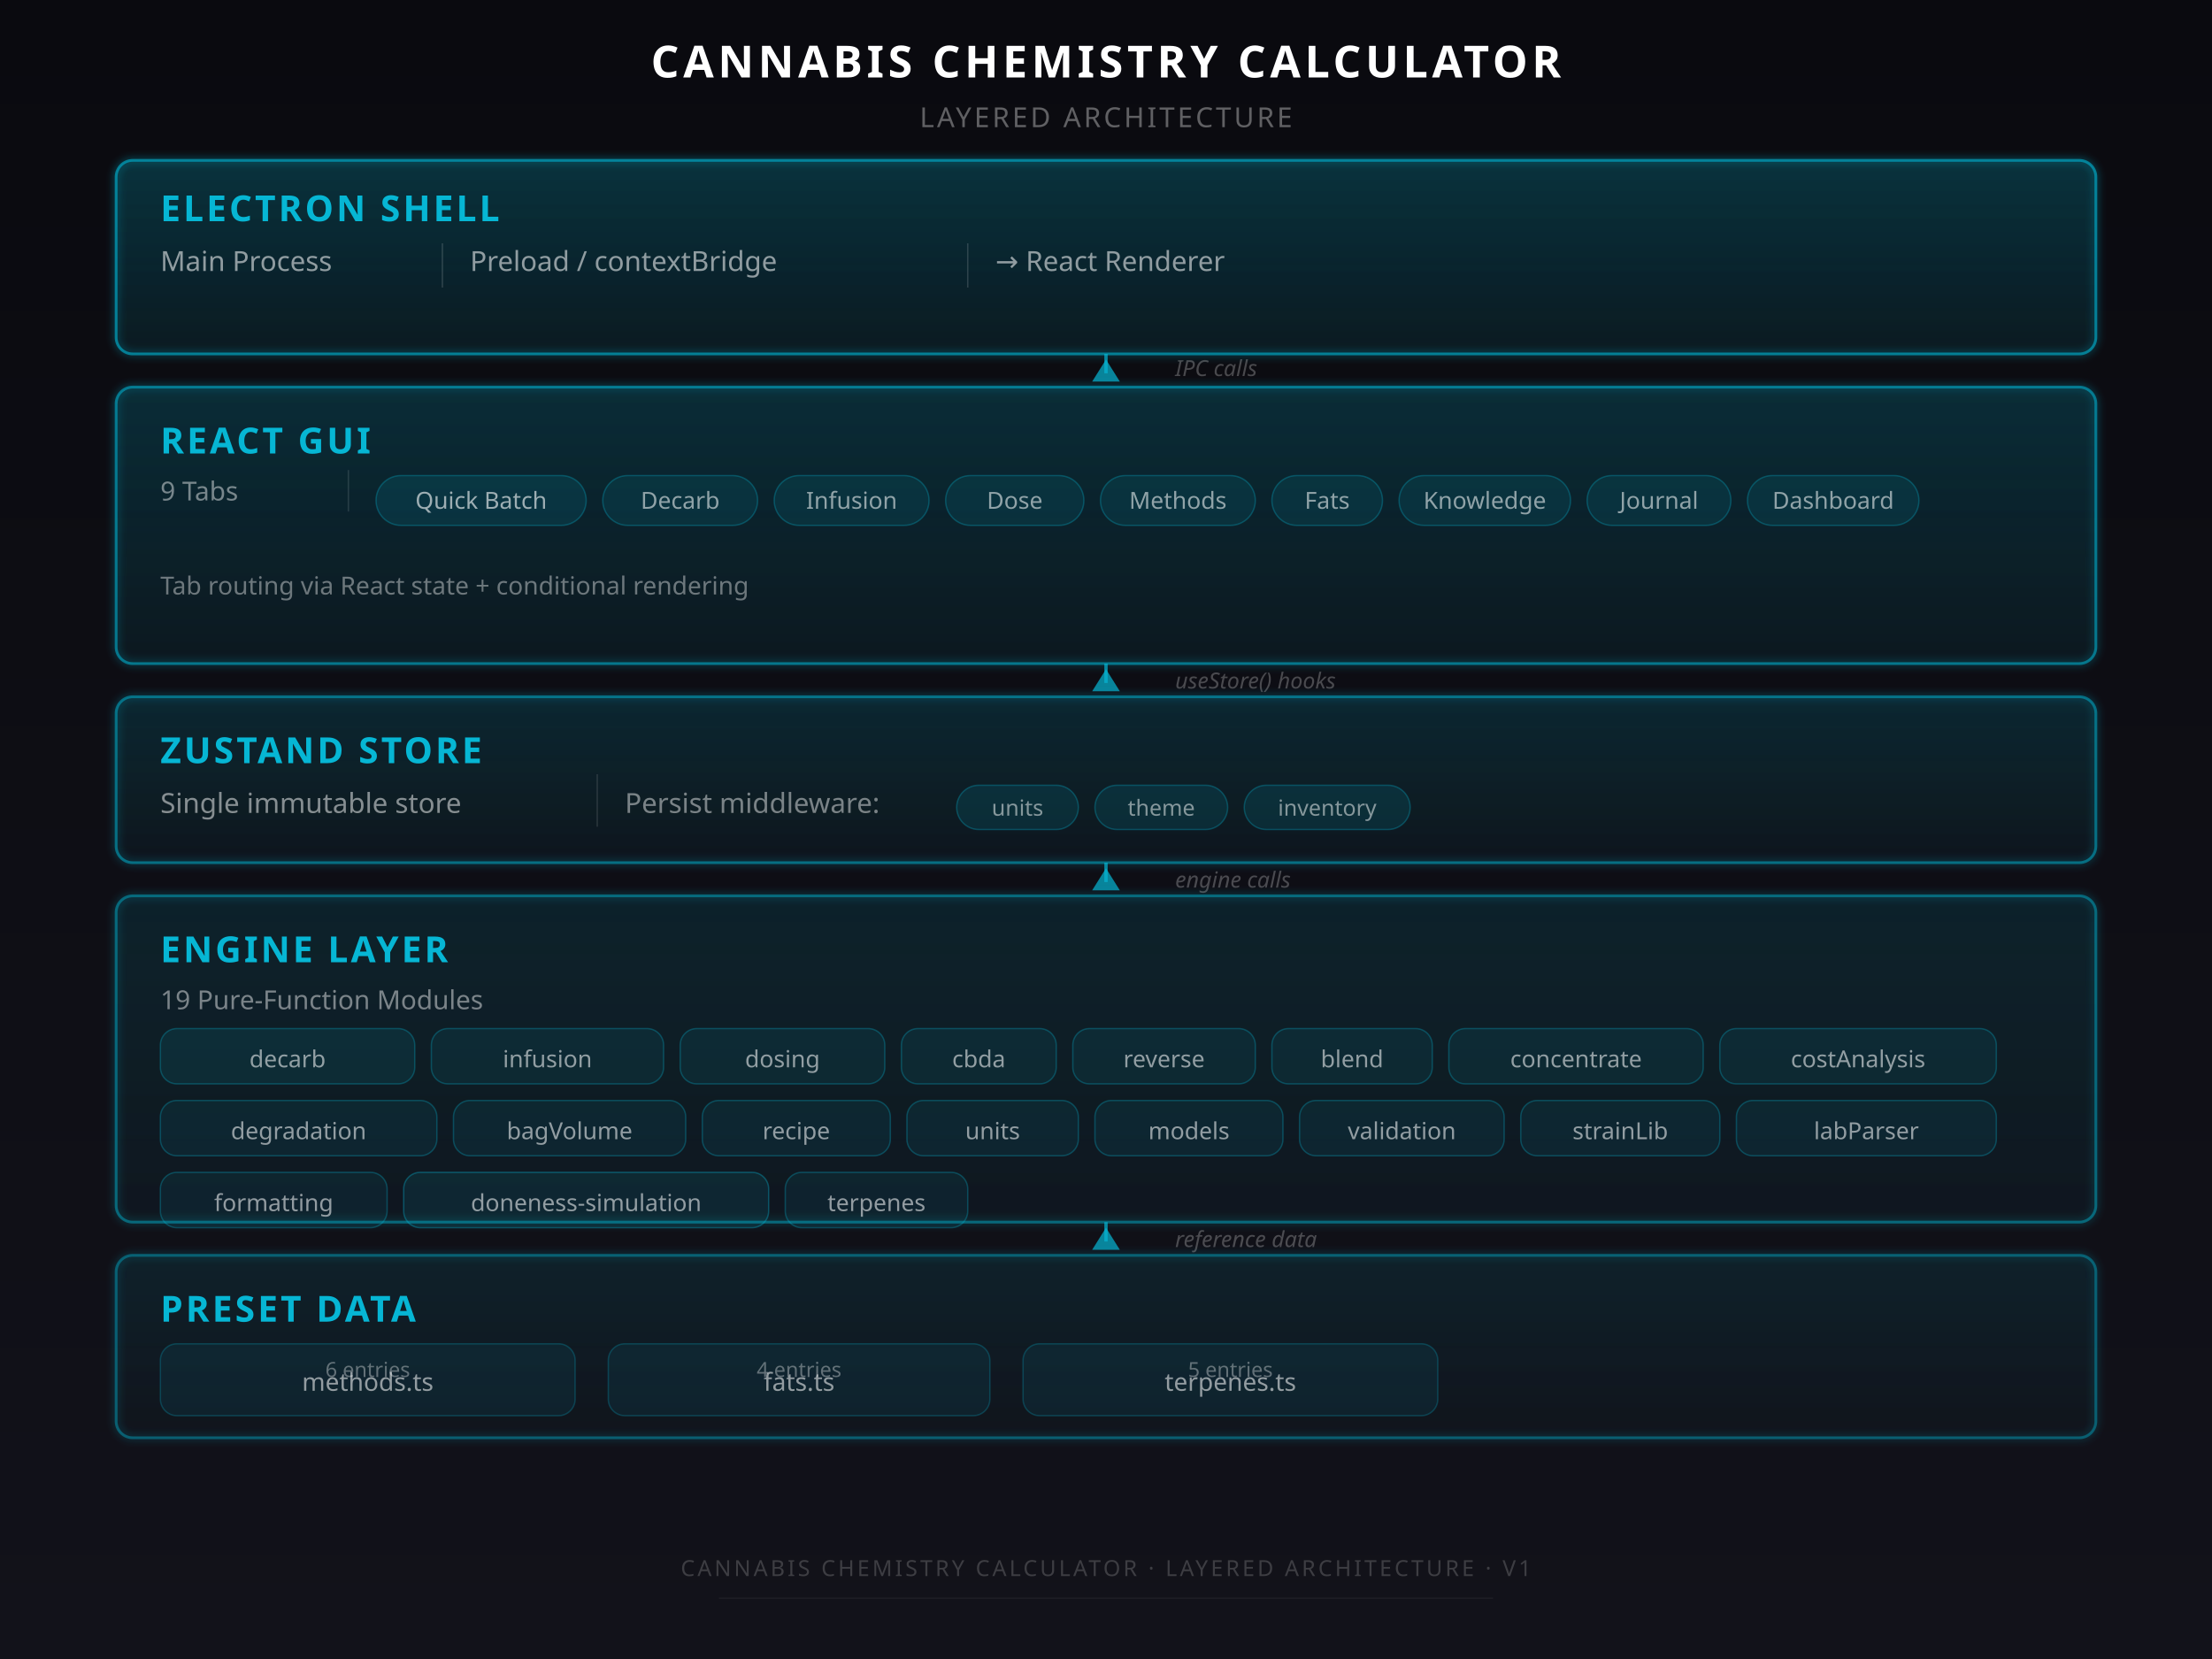
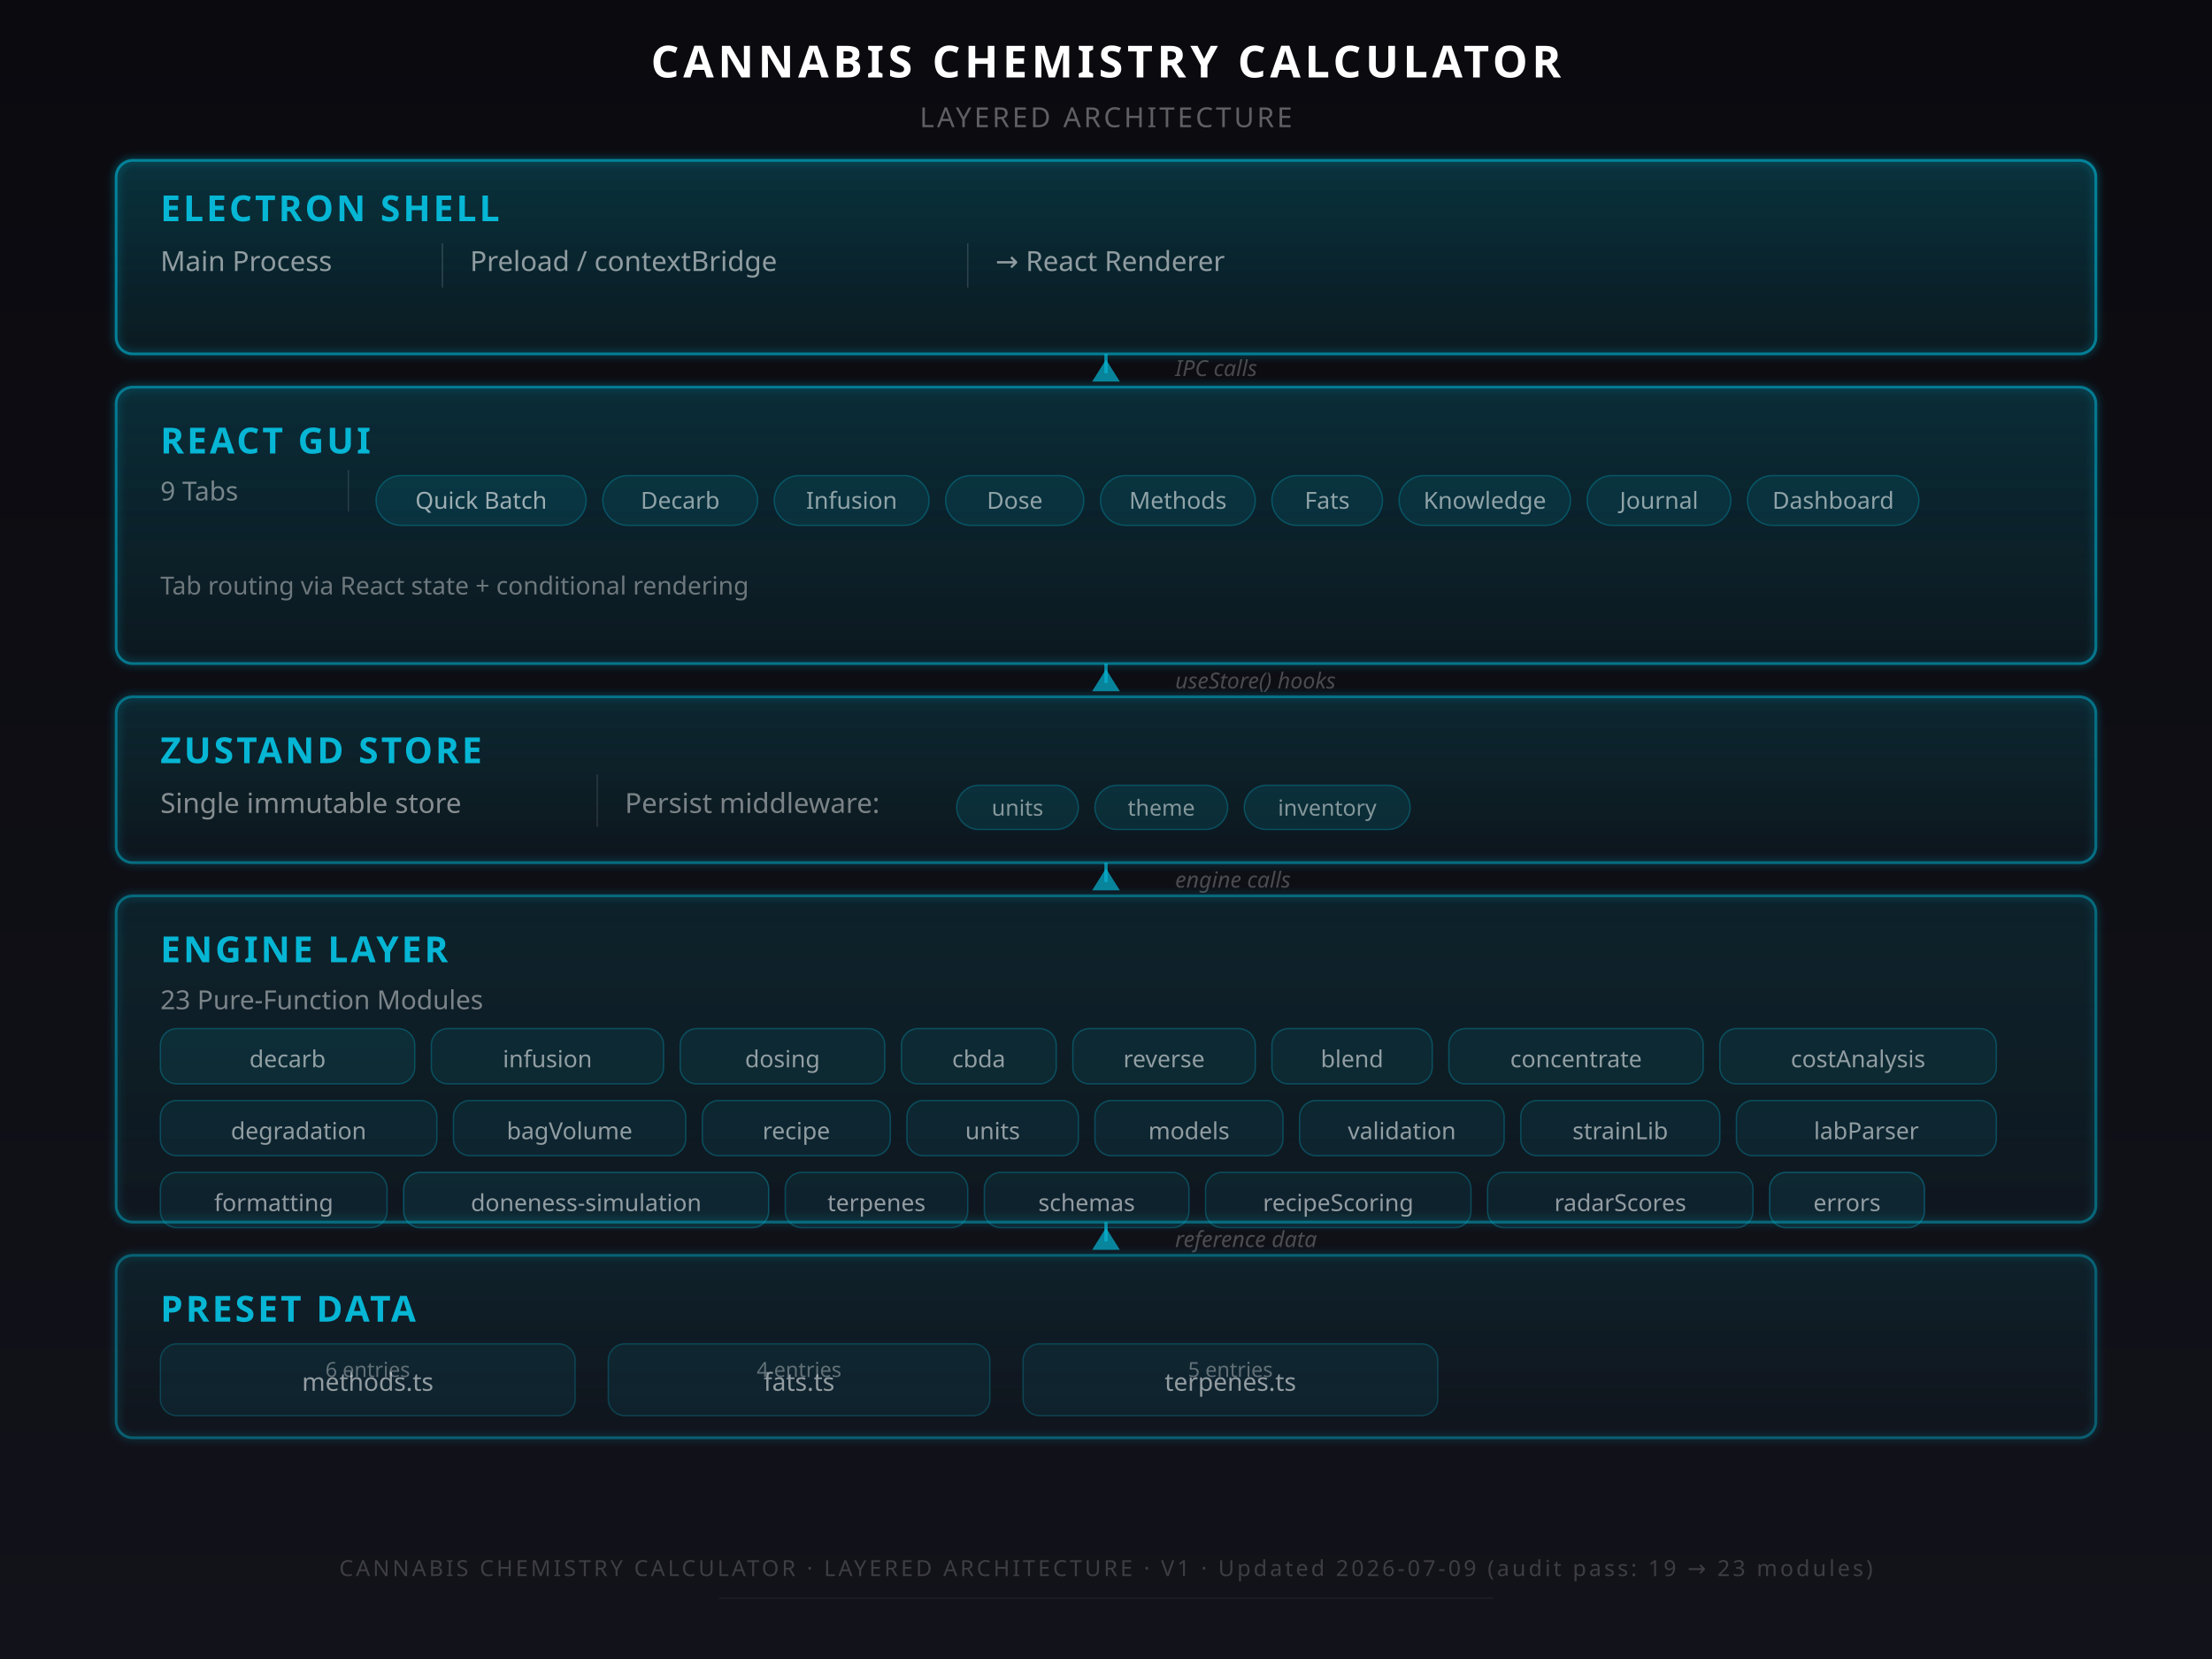
<svg xmlns="http://www.w3.org/2000/svg" viewBox="0 0 800 600" width="800" height="600">
  <defs>
    <linearGradient id="bg" x1="0" y1="0" x2="0" y2="1">
      <stop offset="0%" stop-color="#0a0a0f" />
      <stop offset="100%" stop-color="#12121a" />
    </linearGradient>
    <linearGradient id="panel1" x1="0" y1="0" x2="0" y2="1">
      <stop offset="0%" stop-color="rgba(6,182,212,0.12)" />
      <stop offset="100%" stop-color="rgba(6,182,212,0.04)" />
    </linearGradient>
    <linearGradient id="panel2" x1="0" y1="0" x2="0" y2="1">
      <stop offset="0%" stop-color="rgba(6,182,212,0.10)" />
      <stop offset="100%" stop-color="rgba(6,182,212,0.03)" />
    </linearGradient>
    <linearGradient id="panel3" x1="0" y1="0" x2="0" y2="1">
      <stop offset="0%" stop-color="rgba(6,182,212,0.08)" />
      <stop offset="100%" stop-color="rgba(6,182,212,0.02)" />
    </linearGradient>
    <linearGradient id="panel4" x1="0" y1="0" x2="0" y2="1">
      <stop offset="0%" stop-color="rgba(6,182,212,0.06)" />
      <stop offset="100%" stop-color="rgba(6,182,212,0.02)" />
    </linearGradient>
    <linearGradient id="panel5" x1="0" y1="0" x2="0" y2="1">
      <stop offset="0%" stop-color="rgba(6,182,212,0.05)" />
      <stop offset="100%" stop-color="rgba(6,182,212,0.01)" />
    </linearGradient>
    <linearGradient id="arrowGrad" x1="0" y1="0" x2="0" y2="1">
      <stop offset="0%" stop-color="#06b6d4" />
      <stop offset="100%" stop-color="#0891b2" />
    </linearGradient>
    <filter id="glow">
      <feGaussianBlur stdDeviation="2" result="blur" />
      <feMerge>
        <feMergeNode in="blur" />
        <feMergeNode in="SourceGraphic" />
      </feMerge>
    </filter>
    <filter id="boxGlow">
      <feGaussianBlur stdDeviation="1.5" result="blur" />
      <feMerge>
        <feMergeNode in="blur" />
        <feMergeNode in="SourceGraphic" />
      </feMerge>
    </filter>
  </defs>
  <rect width="800" height="600" fill="url(#bg)" />
  <text x="400" y="28" text-anchor="middle" fill="#ffffff" font-family="Segoe UI, system-ui, sans-serif" font-size="16" font-weight="600" letter-spacing="1.5">
    CANNABIS CHEMISTRY CALCULATOR
  </text>
  <text x="400" y="46" text-anchor="middle" fill="rgba(255,255,255,0.35)" font-family="Segoe UI, system-ui, sans-serif" font-size="10" letter-spacing="1">
    LAYERED ARCHITECTURE
  </text>
  <rect x="42" y="58" width="716" height="70" rx="6" fill="url(#panel1)" stroke="#06b6d4" stroke-width="1" stroke-opacity="0.6" filter="url(#boxGlow)" />
  <text x="58" y="80" fill="#06b6d4" font-family="Segoe UI, system-ui, sans-serif" font-size="13" font-weight="700" letter-spacing="1">ELECTRON SHELL</text>
  <text x="58" y="98" fill="rgba(255,255,255,0.55)" font-family="Segoe UI, system-ui, sans-serif" font-size="10">Main Process</text>
  <line x1="160" y1="88" x2="160" y2="104" stroke="rgba(255,255,255,0.15)" stroke-width="0.5" />
  <text x="170" y="98" fill="rgba(255,255,255,0.55)" font-family="Segoe UI, system-ui, sans-serif" font-size="10">Preload / contextBridge</text>
  <line x1="350" y1="88" x2="350" y2="104" stroke="rgba(255,255,255,0.15)" stroke-width="0.5" />
  <text x="360" y="98" fill="rgba(255,255,255,0.55)" font-family="Segoe UI, system-ui, sans-serif" font-size="10">→ React Renderer</text>
  <polygon points="400,130 395,138 405,138" fill="#06b6d4" opacity="0.7" />
  <line x1="400" y1="128" x2="400" y2="135" stroke="#06b6d4" stroke-width="1.2" opacity="0.7" />
  <rect x="42" y="140" width="716" height="100" rx="6" fill="url(#panel2)" stroke="#06b6d4" stroke-width="1" stroke-opacity="0.55" filter="url(#boxGlow)" />
  <text x="58" y="164" fill="#06b6d4" font-family="Segoe UI, system-ui, sans-serif" font-size="13" font-weight="700" letter-spacing="1">REACT GUI</text>
  <text x="58" y="181" fill="rgba(255,255,255,0.45)" font-family="Segoe UI, system-ui, sans-serif" font-size="9.5">9 Tabs</text>
  <line x1="126" y1="170" x2="126" y2="185" stroke="rgba(255,255,255,0.12)" stroke-width="0.5" />
  <rect x="136" y="172" width="76" height="18" rx="9" fill="rgba(6,182,212,0.12)" stroke="#06b6d4" stroke-width="0.5" stroke-opacity="0.3" />
  <text x="174" y="184" text-anchor="middle" fill="rgba(255,255,255,0.6)" font-family="Segoe UI, system-ui, sans-serif" font-size="8.5">Quick Batch</text>
  <rect x="218" y="172" width="56" height="18" rx="9" fill="rgba(6,182,212,0.10)" stroke="#06b6d4" stroke-width="0.5" stroke-opacity="0.3" />
  <text x="246" y="184" text-anchor="middle" fill="rgba(255,255,255,0.55)" font-family="Segoe UI, system-ui, sans-serif" font-size="8.5">Decarb</text>
  <rect x="280" y="172" width="56" height="18" rx="9" fill="rgba(6,182,212,0.10)" stroke="#06b6d4" stroke-width="0.5" stroke-opacity="0.3" />
  <text x="308" y="184" text-anchor="middle" fill="rgba(255,255,255,0.55)" font-family="Segoe UI, system-ui, sans-serif" font-size="8.5">Infusion</text>
  <rect x="342" y="172" width="50" height="18" rx="9" fill="rgba(6,182,212,0.10)" stroke="#06b6d4" stroke-width="0.5" stroke-opacity="0.3" />
  <text x="367" y="184" text-anchor="middle" fill="rgba(255,255,255,0.55)" font-family="Segoe UI, system-ui, sans-serif" font-size="8.5">Dose</text>
  <rect x="398" y="172" width="56" height="18" rx="9" fill="rgba(6,182,212,0.10)" stroke="#06b6d4" stroke-width="0.5" stroke-opacity="0.3" />
  <text x="426" y="184" text-anchor="middle" fill="rgba(255,255,255,0.55)" font-family="Segoe UI, system-ui, sans-serif" font-size="8.5">Methods</text>
  <rect x="460" y="172" width="40" height="18" rx="9" fill="rgba(6,182,212,0.10)" stroke="#06b6d4" stroke-width="0.5" stroke-opacity="0.3" />
  <text x="480" y="184" text-anchor="middle" fill="rgba(255,255,255,0.55)" font-family="Segoe UI, system-ui, sans-serif" font-size="8.5">Fats</text>
  <rect x="506" y="172" width="62" height="18" rx="9" fill="rgba(6,182,212,0.10)" stroke="#06b6d4" stroke-width="0.5" stroke-opacity="0.3" />
  <text x="537" y="184" text-anchor="middle" fill="rgba(255,255,255,0.55)" font-family="Segoe UI, system-ui, sans-serif" font-size="8.5">Knowledge</text>
  <rect x="574" y="172" width="52" height="18" rx="9" fill="rgba(6,182,212,0.10)" stroke="#06b6d4" stroke-width="0.5" stroke-opacity="0.3" />
  <text x="600" y="184" text-anchor="middle" fill="rgba(255,255,255,0.55)" font-family="Segoe UI, system-ui, sans-serif" font-size="8.5">Journal</text>
  <rect x="632" y="172" width="62" height="18" rx="9" fill="rgba(6,182,212,0.10)" stroke="#06b6d4" stroke-width="0.5" stroke-opacity="0.3" />
  <text x="663" y="184" text-anchor="middle" fill="rgba(255,255,255,0.55)" font-family="Segoe UI, system-ui, sans-serif" font-size="8.5">Dashboard</text>
  <text x="58" y="215" fill="rgba(255,255,255,0.40)" font-family="Segoe UI, system-ui, sans-serif" font-size="9">Tab routing via React state + conditional rendering</text>
  <polygon points="400,242 395,250 405,250" fill="#06b6d4" opacity="0.7" />
  <line x1="400" y1="240" x2="400" y2="247" stroke="#06b6d4" stroke-width="1.2" opacity="0.7" />
  <rect x="42" y="252" width="716" height="60" rx="6" fill="url(#panel3)" stroke="#06b6d4" stroke-width="1" stroke-opacity="0.50" filter="url(#boxGlow)" />
  <text x="58" y="276" fill="#06b6d4" font-family="Segoe UI, system-ui, sans-serif" font-size="13" font-weight="700" letter-spacing="1">ZUSTAND STORE</text>
  <text x="58" y="294" fill="rgba(255,255,255,0.50)" font-family="Segoe UI, system-ui, sans-serif" font-size="10">Single immutable store</text>
  <line x1="216" y1="280" x2="216" y2="299" stroke="rgba(255,255,255,0.12)" stroke-width="0.5" />
  <text x="226" y="294" fill="rgba(255,255,255,0.45)" font-family="Segoe UI, system-ui, sans-serif" font-size="10">Persist middleware:</text>
  <rect x="346" y="284" width="44" height="16" rx="8" fill="rgba(6,182,212,0.12)" stroke="#06b6d4" stroke-width="0.5" stroke-opacity="0.3" />
  <text x="368" y="295" text-anchor="middle" fill="rgba(255,255,255,0.50)" font-family="Segoe UI, system-ui, sans-serif" font-size="8">units</text>
  <rect x="396" y="284" width="48" height="16" rx="8" fill="rgba(6,182,212,0.12)" stroke="#06b6d4" stroke-width="0.5" stroke-opacity="0.3" />
  <text x="420" y="295" text-anchor="middle" fill="rgba(255,255,255,0.50)" font-family="Segoe UI, system-ui, sans-serif" font-size="8">theme</text>
  <rect x="450" y="284" width="60" height="16" rx="8" fill="rgba(6,182,212,0.12)" stroke="#06b6d4" stroke-width="0.5" stroke-opacity="0.3" />
  <text x="480" y="295" text-anchor="middle" fill="rgba(255,255,255,0.50)" font-family="Segoe UI, system-ui, sans-serif" font-size="8">inventory</text>
  <polygon points="400,314 395,322 405,322" fill="#06b6d4" opacity="0.7" />
  <line x1="400" y1="312" x2="400" y2="319" stroke="#06b6d4" stroke-width="1.2" opacity="0.7" />
  <rect x="42" y="324" width="716" height="118" rx="6" fill="url(#panel4)" stroke="#06b6d4" stroke-width="1" stroke-opacity="0.45" filter="url(#boxGlow)" />
  <text x="58" y="348" fill="#06b6d4" font-family="Segoe UI, system-ui, sans-serif" font-size="13" font-weight="700" letter-spacing="1">ENGINE LAYER</text>
-   <text x="58" y="365" fill="rgba(255,255,255,0.45)" font-family="Segoe UI, system-ui, sans-serif" font-size="9.5">19 Pure-Function Modules</text>
+   <text x="58" y="365" fill="rgba(255,255,255,0.45)" font-family="Segoe UI, system-ui, sans-serif" font-size="9.5">23 Pure-Function Modules</text>
  <rect x="58" y="372" width="92" height="20" rx="6" fill="rgba(6,182,212,0.10)" stroke="#06b6d4" stroke-width="0.5" stroke-opacity="0.3" />
  <text x="104" y="386" text-anchor="middle" fill="rgba(255,255,255,0.55)" font-family="Segoe UI, system-ui, sans-serif" font-size="8.5">decarb</text>
  <rect x="156" y="372" width="84" height="20" rx="6" fill="rgba(6,182,212,0.08)" stroke="#06b6d4" stroke-width="0.5" stroke-opacity="0.3" />
  <text x="198" y="386" text-anchor="middle" fill="rgba(255,255,255,0.55)" font-family="Segoe UI, system-ui, sans-serif" font-size="8.5">infusion</text>
  <rect x="246" y="372" width="74" height="20" rx="6" fill="rgba(6,182,212,0.08)" stroke="#06b6d4" stroke-width="0.5" stroke-opacity="0.3" />
  <text x="283" y="386" text-anchor="middle" fill="rgba(255,255,255,0.55)" font-family="Segoe UI, system-ui, sans-serif" font-size="8.5">dosing</text>
  <rect x="326" y="372" width="56" height="20" rx="6" fill="rgba(6,182,212,0.08)" stroke="#06b6d4" stroke-width="0.5" stroke-opacity="0.3" />
  <text x="354" y="386" text-anchor="middle" fill="rgba(255,255,255,0.55)" font-family="Segoe UI, system-ui, sans-serif" font-size="8.5">cbda</text>
  <rect x="388" y="372" width="66" height="20" rx="6" fill="rgba(6,182,212,0.08)" stroke="#06b6d4" stroke-width="0.5" stroke-opacity="0.3" />
  <text x="421" y="386" text-anchor="middle" fill="rgba(255,255,255,0.55)" font-family="Segoe UI, system-ui, sans-serif" font-size="8.5">reverse</text>
  <rect x="460" y="372" width="58" height="20" rx="6" fill="rgba(6,182,212,0.08)" stroke="#06b6d4" stroke-width="0.5" stroke-opacity="0.3" />
  <text x="489" y="386" text-anchor="middle" fill="rgba(255,255,255,0.55)" font-family="Segoe UI, system-ui, sans-serif" font-size="8.5">blend</text>
  <rect x="524" y="372" width="92" height="20" rx="6" fill="rgba(6,182,212,0.08)" stroke="#06b6d4" stroke-width="0.5" stroke-opacity="0.3" />
  <text x="570" y="386" text-anchor="middle" fill="rgba(255,255,255,0.55)" font-family="Segoe UI, system-ui, sans-serif" font-size="8.5">concentrate</text>
  <rect x="622" y="372" width="100" height="20" rx="6" fill="rgba(6,182,212,0.08)" stroke="#06b6d4" stroke-width="0.5" stroke-opacity="0.3" />
  <text x="672" y="386" text-anchor="middle" fill="rgba(255,255,255,0.55)" font-family="Segoe UI, system-ui, sans-serif" font-size="8.5">costAnalysis</text>
  <rect x="58" y="398" width="100" height="20" rx="6" fill="rgba(6,182,212,0.08)" stroke="#06b6d4" stroke-width="0.5" stroke-opacity="0.3" />
  <text x="108" y="412" text-anchor="middle" fill="rgba(255,255,255,0.55)" font-family="Segoe UI, system-ui, sans-serif" font-size="8.5">degradation</text>
  <rect x="164" y="398" width="84" height="20" rx="6" fill="rgba(6,182,212,0.08)" stroke="#06b6d4" stroke-width="0.5" stroke-opacity="0.3" />
  <text x="206" y="412" text-anchor="middle" fill="rgba(255,255,255,0.55)" font-family="Segoe UI, system-ui, sans-serif" font-size="8.5">bagVolume</text>
  <rect x="254" y="398" width="68" height="20" rx="6" fill="rgba(6,182,212,0.08)" stroke="#06b6d4" stroke-width="0.5" stroke-opacity="0.3" />
  <text x="288" y="412" text-anchor="middle" fill="rgba(255,255,255,0.55)" font-family="Segoe UI, system-ui, sans-serif" font-size="8.5">recipe</text>
  <rect x="328" y="398" width="62" height="20" rx="6" fill="rgba(6,182,212,0.08)" stroke="#06b6d4" stroke-width="0.5" stroke-opacity="0.3" />
  <text x="359" y="412" text-anchor="middle" fill="rgba(255,255,255,0.55)" font-family="Segoe UI, system-ui, sans-serif" font-size="8.5">units</text>
  <rect x="396" y="398" width="68" height="20" rx="6" fill="rgba(6,182,212,0.08)" stroke="#06b6d4" stroke-width="0.5" stroke-opacity="0.3" />
  <text x="430" y="412" text-anchor="middle" fill="rgba(255,255,255,0.55)" font-family="Segoe UI, system-ui, sans-serif" font-size="8.5">models</text>
  <rect x="470" y="398" width="74" height="20" rx="6" fill="rgba(6,182,212,0.08)" stroke="#06b6d4" stroke-width="0.5" stroke-opacity="0.3" />
  <text x="507" y="412" text-anchor="middle" fill="rgba(255,255,255,0.55)" font-family="Segoe UI, system-ui, sans-serif" font-size="8.5">validation</text>
  <rect x="550" y="398" width="72" height="20" rx="6" fill="rgba(6,182,212,0.08)" stroke="#06b6d4" stroke-width="0.5" stroke-opacity="0.3" />
  <text x="586" y="412" text-anchor="middle" fill="rgba(255,255,255,0.55)" font-family="Segoe UI, system-ui, sans-serif" font-size="8.5">strainLib</text>
  <rect x="628" y="398" width="94" height="20" rx="6" fill="rgba(6,182,212,0.08)" stroke="#06b6d4" stroke-width="0.5" stroke-opacity="0.3" />
  <text x="675" y="412" text-anchor="middle" fill="rgba(255,255,255,0.55)" font-family="Segoe UI, system-ui, sans-serif" font-size="8.5">labParser</text>
  <rect x="58" y="424" width="82" height="20" rx="6" fill="rgba(6,182,212,0.08)" stroke="#06b6d4" stroke-width="0.5" stroke-opacity="0.3" />
  <text x="99" y="438" text-anchor="middle" fill="rgba(255,255,255,0.55)" font-family="Segoe UI, system-ui, sans-serif" font-size="8.5">formatting</text>
  <rect x="146" y="424" width="132" height="20" rx="6" fill="rgba(6,182,212,0.10)" stroke="#06b6d4" stroke-width="0.5" stroke-opacity="0.35" />
  <text x="212" y="438" text-anchor="middle" fill="rgba(255,255,255,0.55)" font-family="Segoe UI, system-ui, sans-serif" font-size="8.5">doneness-simulation</text>
  <rect x="284" y="424" width="66" height="20" rx="6" fill="rgba(6,182,212,0.08)" stroke="#06b6d4" stroke-width="0.5" stroke-opacity="0.3" />
  <text x="317" y="438" text-anchor="middle" fill="rgba(255,255,255,0.55)" font-family="Segoe UI, system-ui, sans-serif" font-size="8.5">terpenes</text>
+   <rect x="356" y="424" width="74" height="20" rx="6" fill="rgba(6,182,212,0.08)" stroke="#06b6d4" stroke-width="0.5" stroke-opacity="0.3" />
+   <text x="393" y="438" text-anchor="middle" fill="rgba(255,255,255,0.55)" font-family="Segoe UI, system-ui, sans-serif" font-size="8.5">schemas</text>
+   <rect x="436" y="424" width="96" height="20" rx="6" fill="rgba(6,182,212,0.08)" stroke="#06b6d4" stroke-width="0.5" stroke-opacity="0.3" />
+   <text x="484" y="438" text-anchor="middle" fill="rgba(255,255,255,0.55)" font-family="Segoe UI, system-ui, sans-serif" font-size="8.5">recipeScoring</text>
+   <rect x="538" y="424" width="96" height="20" rx="6" fill="rgba(6,182,212,0.08)" stroke="#06b6d4" stroke-width="0.5" stroke-opacity="0.3" />
+   <text x="586" y="438" text-anchor="middle" fill="rgba(255,255,255,0.55)" font-family="Segoe UI, system-ui, sans-serif" font-size="8.5">radarScores</text>
+   <rect x="640" y="424" width="56" height="20" rx="6" fill="rgba(6,182,212,0.10)" stroke="#06b6d4" stroke-width="0.5" stroke-opacity="0.35" />
+   <text x="668" y="438" text-anchor="middle" fill="rgba(255,255,255,0.55)" font-family="Segoe UI, system-ui, sans-serif" font-size="8.5">errors</text>
  <polygon points="400,444 395,452 405,452" fill="#06b6d4" opacity="0.7" />
  <line x1="400" y1="442" x2="400" y2="449" stroke="#06b6d4" stroke-width="1.2" opacity="0.7" />
  <rect x="42" y="454" width="716" height="66" rx="6" fill="url(#panel5)" stroke="#06b6d4" stroke-width="1" stroke-opacity="0.40" filter="url(#boxGlow)" />
  <text x="58" y="478" fill="#06b6d4" font-family="Segoe UI, system-ui, sans-serif" font-size="13" font-weight="700" letter-spacing="1">PRESET DATA</text>
  <rect x="58" y="486" width="150" height="26" rx="6" fill="rgba(6,182,212,0.08)" stroke="#06b6d4" stroke-width="0.5" stroke-opacity="0.25" />
  <text x="133" y="503" text-anchor="middle" fill="rgba(255,255,255,0.55)" font-family="Segoe UI, system-ui, sans-serif" font-size="9">methods.ts</text>
  <text x="133" y="498" text-anchor="middle" fill="rgba(255,255,255,0.35)" font-family="Segoe UI, system-ui, sans-serif" font-size="7.5">6 entries</text>
  <rect x="220" y="486" width="138" height="26" rx="6" fill="rgba(6,182,212,0.08)" stroke="#06b6d4" stroke-width="0.5" stroke-opacity="0.25" />
  <text x="289" y="503" text-anchor="middle" fill="rgba(255,255,255,0.55)" font-family="Segoe UI, system-ui, sans-serif" font-size="9">fats.ts</text>
  <text x="289" y="498" text-anchor="middle" fill="rgba(255,255,255,0.35)" font-family="Segoe UI, system-ui, sans-serif" font-size="7.5">4 entries</text>
  <rect x="370" y="486" width="150" height="26" rx="6" fill="rgba(6,182,212,0.08)" stroke="#06b6d4" stroke-width="0.5" stroke-opacity="0.25" />
  <text x="445" y="503" text-anchor="middle" fill="rgba(255,255,255,0.55)" font-family="Segoe UI, system-ui, sans-serif" font-size="9">terpenes.ts</text>
  <text x="445" y="498" text-anchor="middle" fill="rgba(255,255,255,0.35)" font-family="Segoe UI, system-ui, sans-serif" font-size="7.5">5 entries</text>
  <text x="425" y="136" fill="rgba(255,255,255,0.25)" font-family="Segoe UI, system-ui, sans-serif" font-size="8" font-style="italic">IPC calls</text>
  <text x="425" y="249" fill="rgba(255,255,255,0.25)" font-family="Segoe UI, system-ui, sans-serif" font-size="8" font-style="italic">useStore() hooks</text>
  <text x="425" y="321" fill="rgba(255,255,255,0.25)" font-family="Segoe UI, system-ui, sans-serif" font-size="8" font-style="italic">engine calls</text>
  <text x="425" y="451" fill="rgba(255,255,255,0.25)" font-family="Segoe UI, system-ui, sans-serif" font-size="8" font-style="italic">reference data</text>
  <text x="400" y="570" text-anchor="middle" fill="rgba(255,255,255,0.18)" font-family="Segoe UI, system-ui, sans-serif" font-size="8" letter-spacing="1">
-     CANNABIS CHEMISTRY CALCULATOR  ·  LAYERED ARCHITECTURE  ·  V1
+     CANNABIS CHEMISTRY CALCULATOR  ·  LAYERED ARCHITECTURE  ·  V1  ·  Updated 2026-07-09 (audit pass: 19 → 23 modules)
  </text>
  <line x1="260" y1="578" x2="540" y2="578" stroke="rgba(255,255,255,0.05)" stroke-width="0.5" />
</svg>
